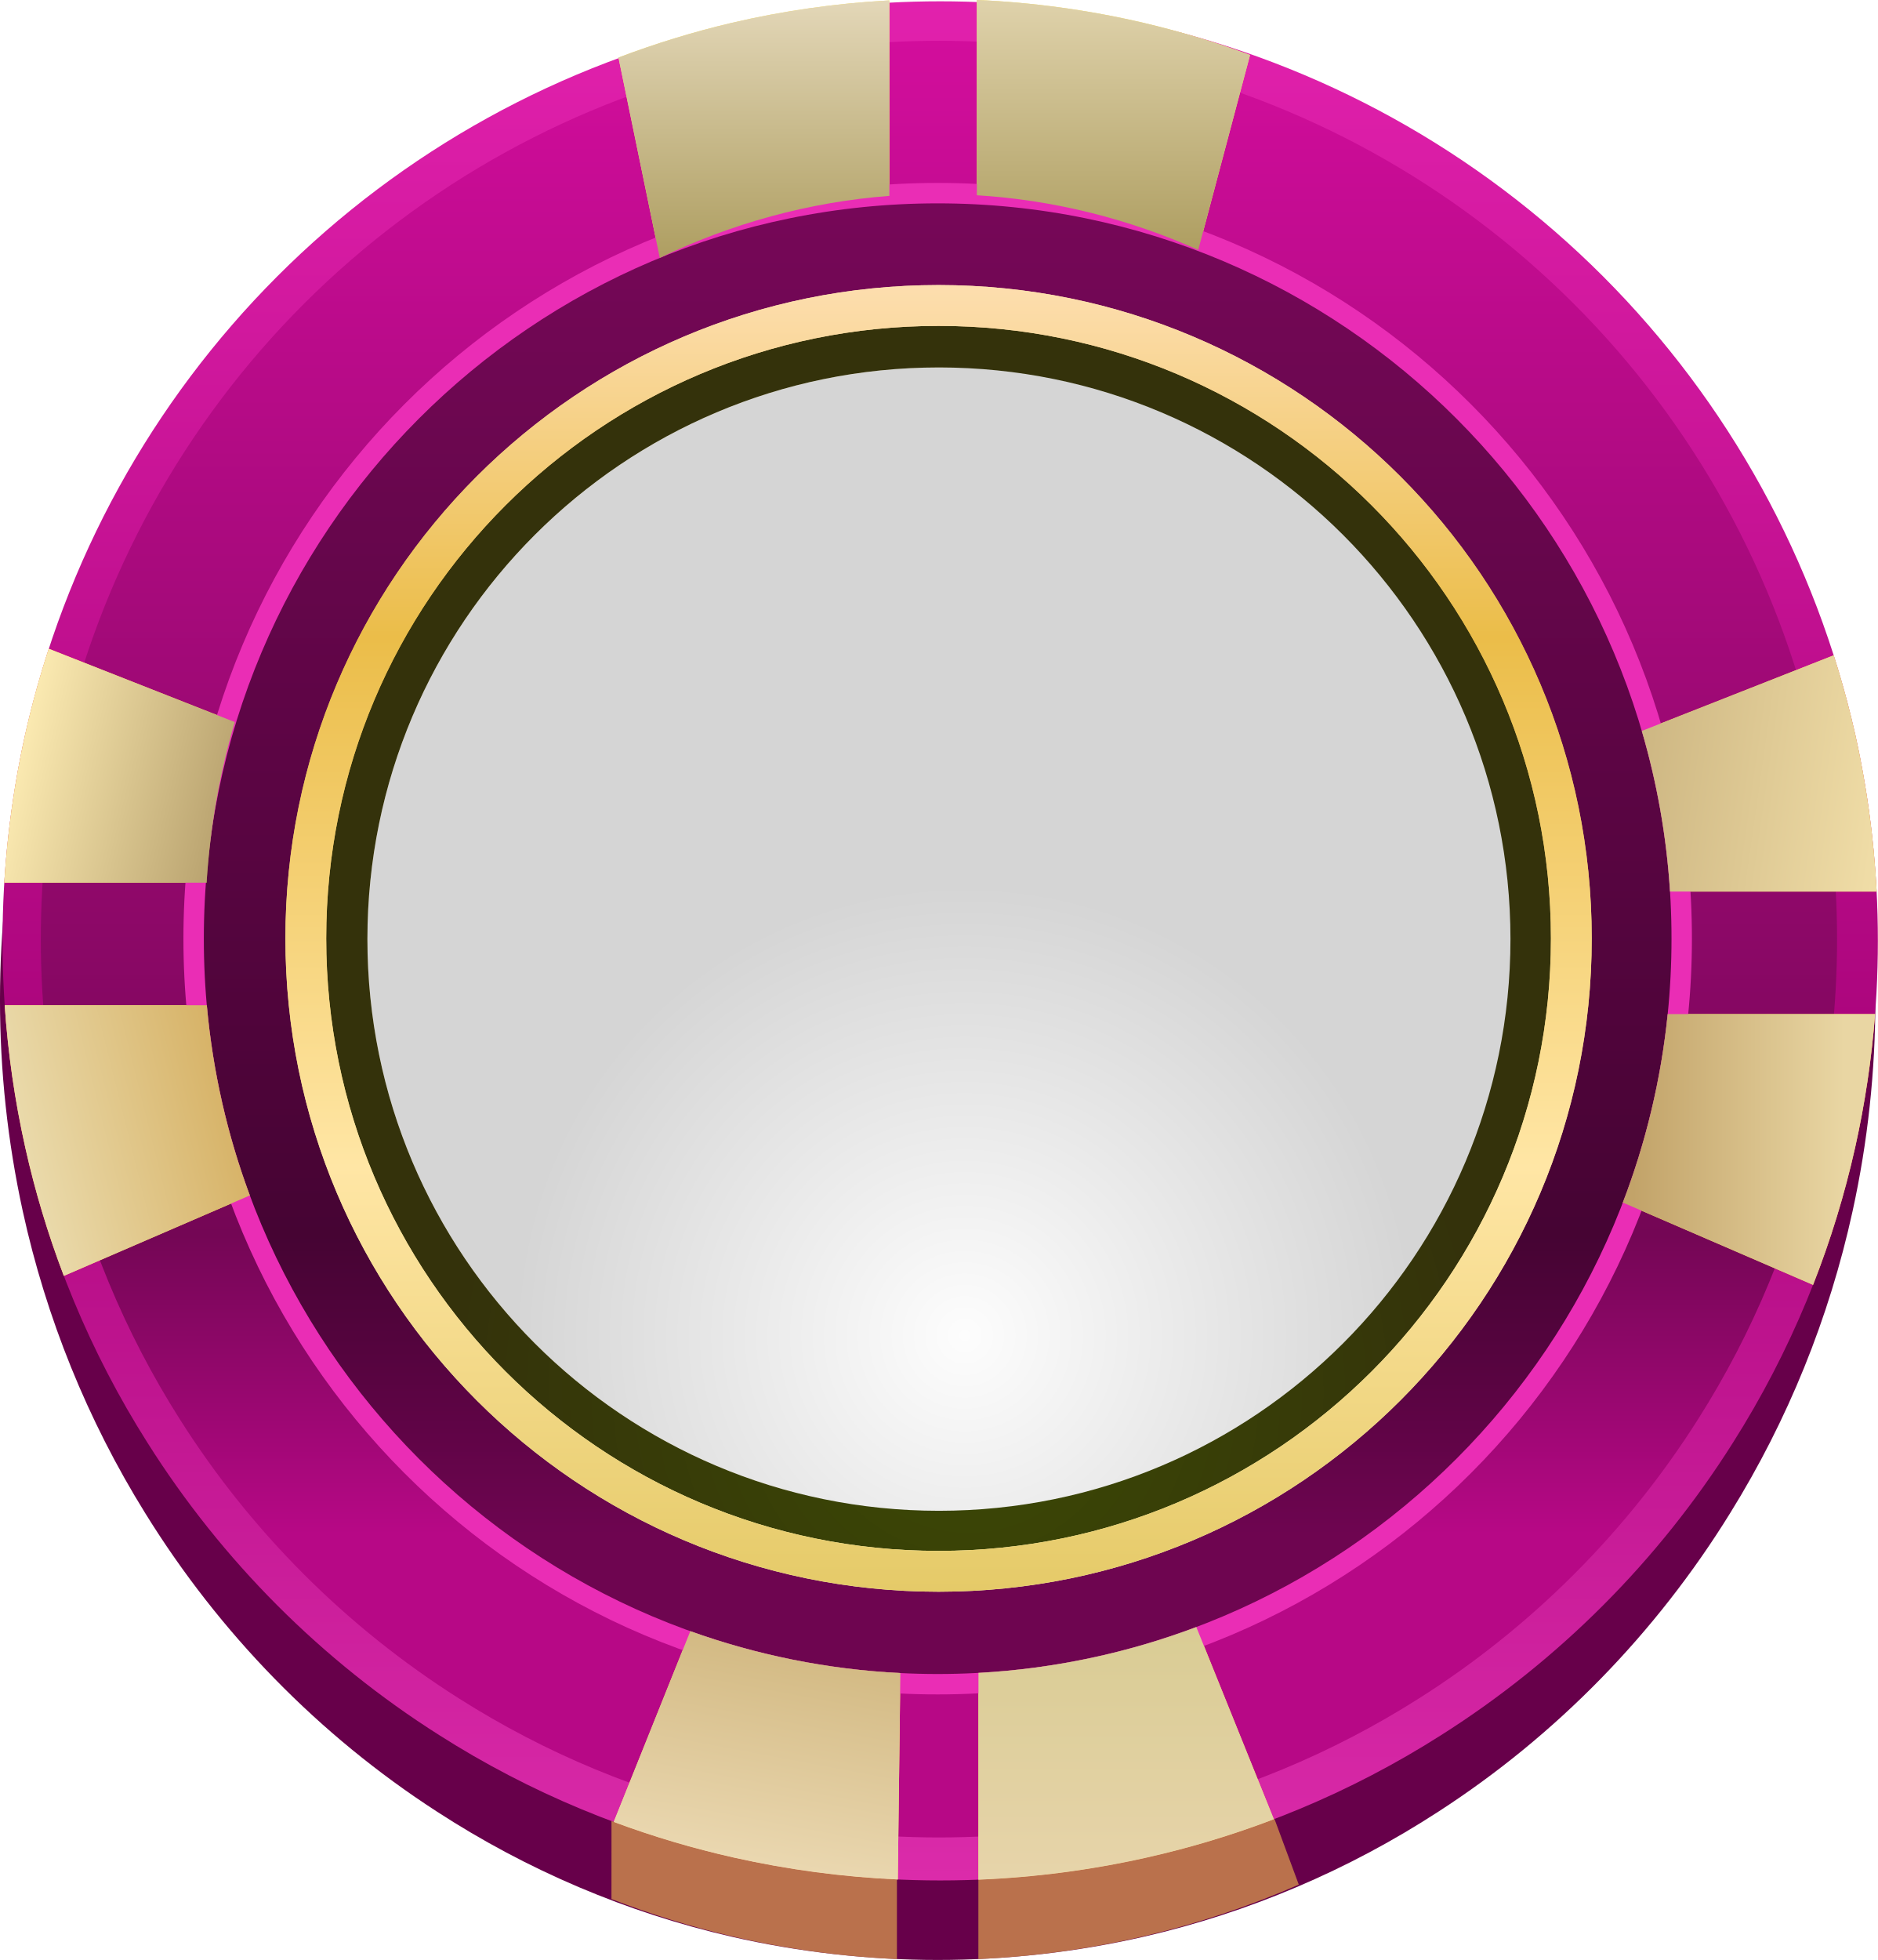
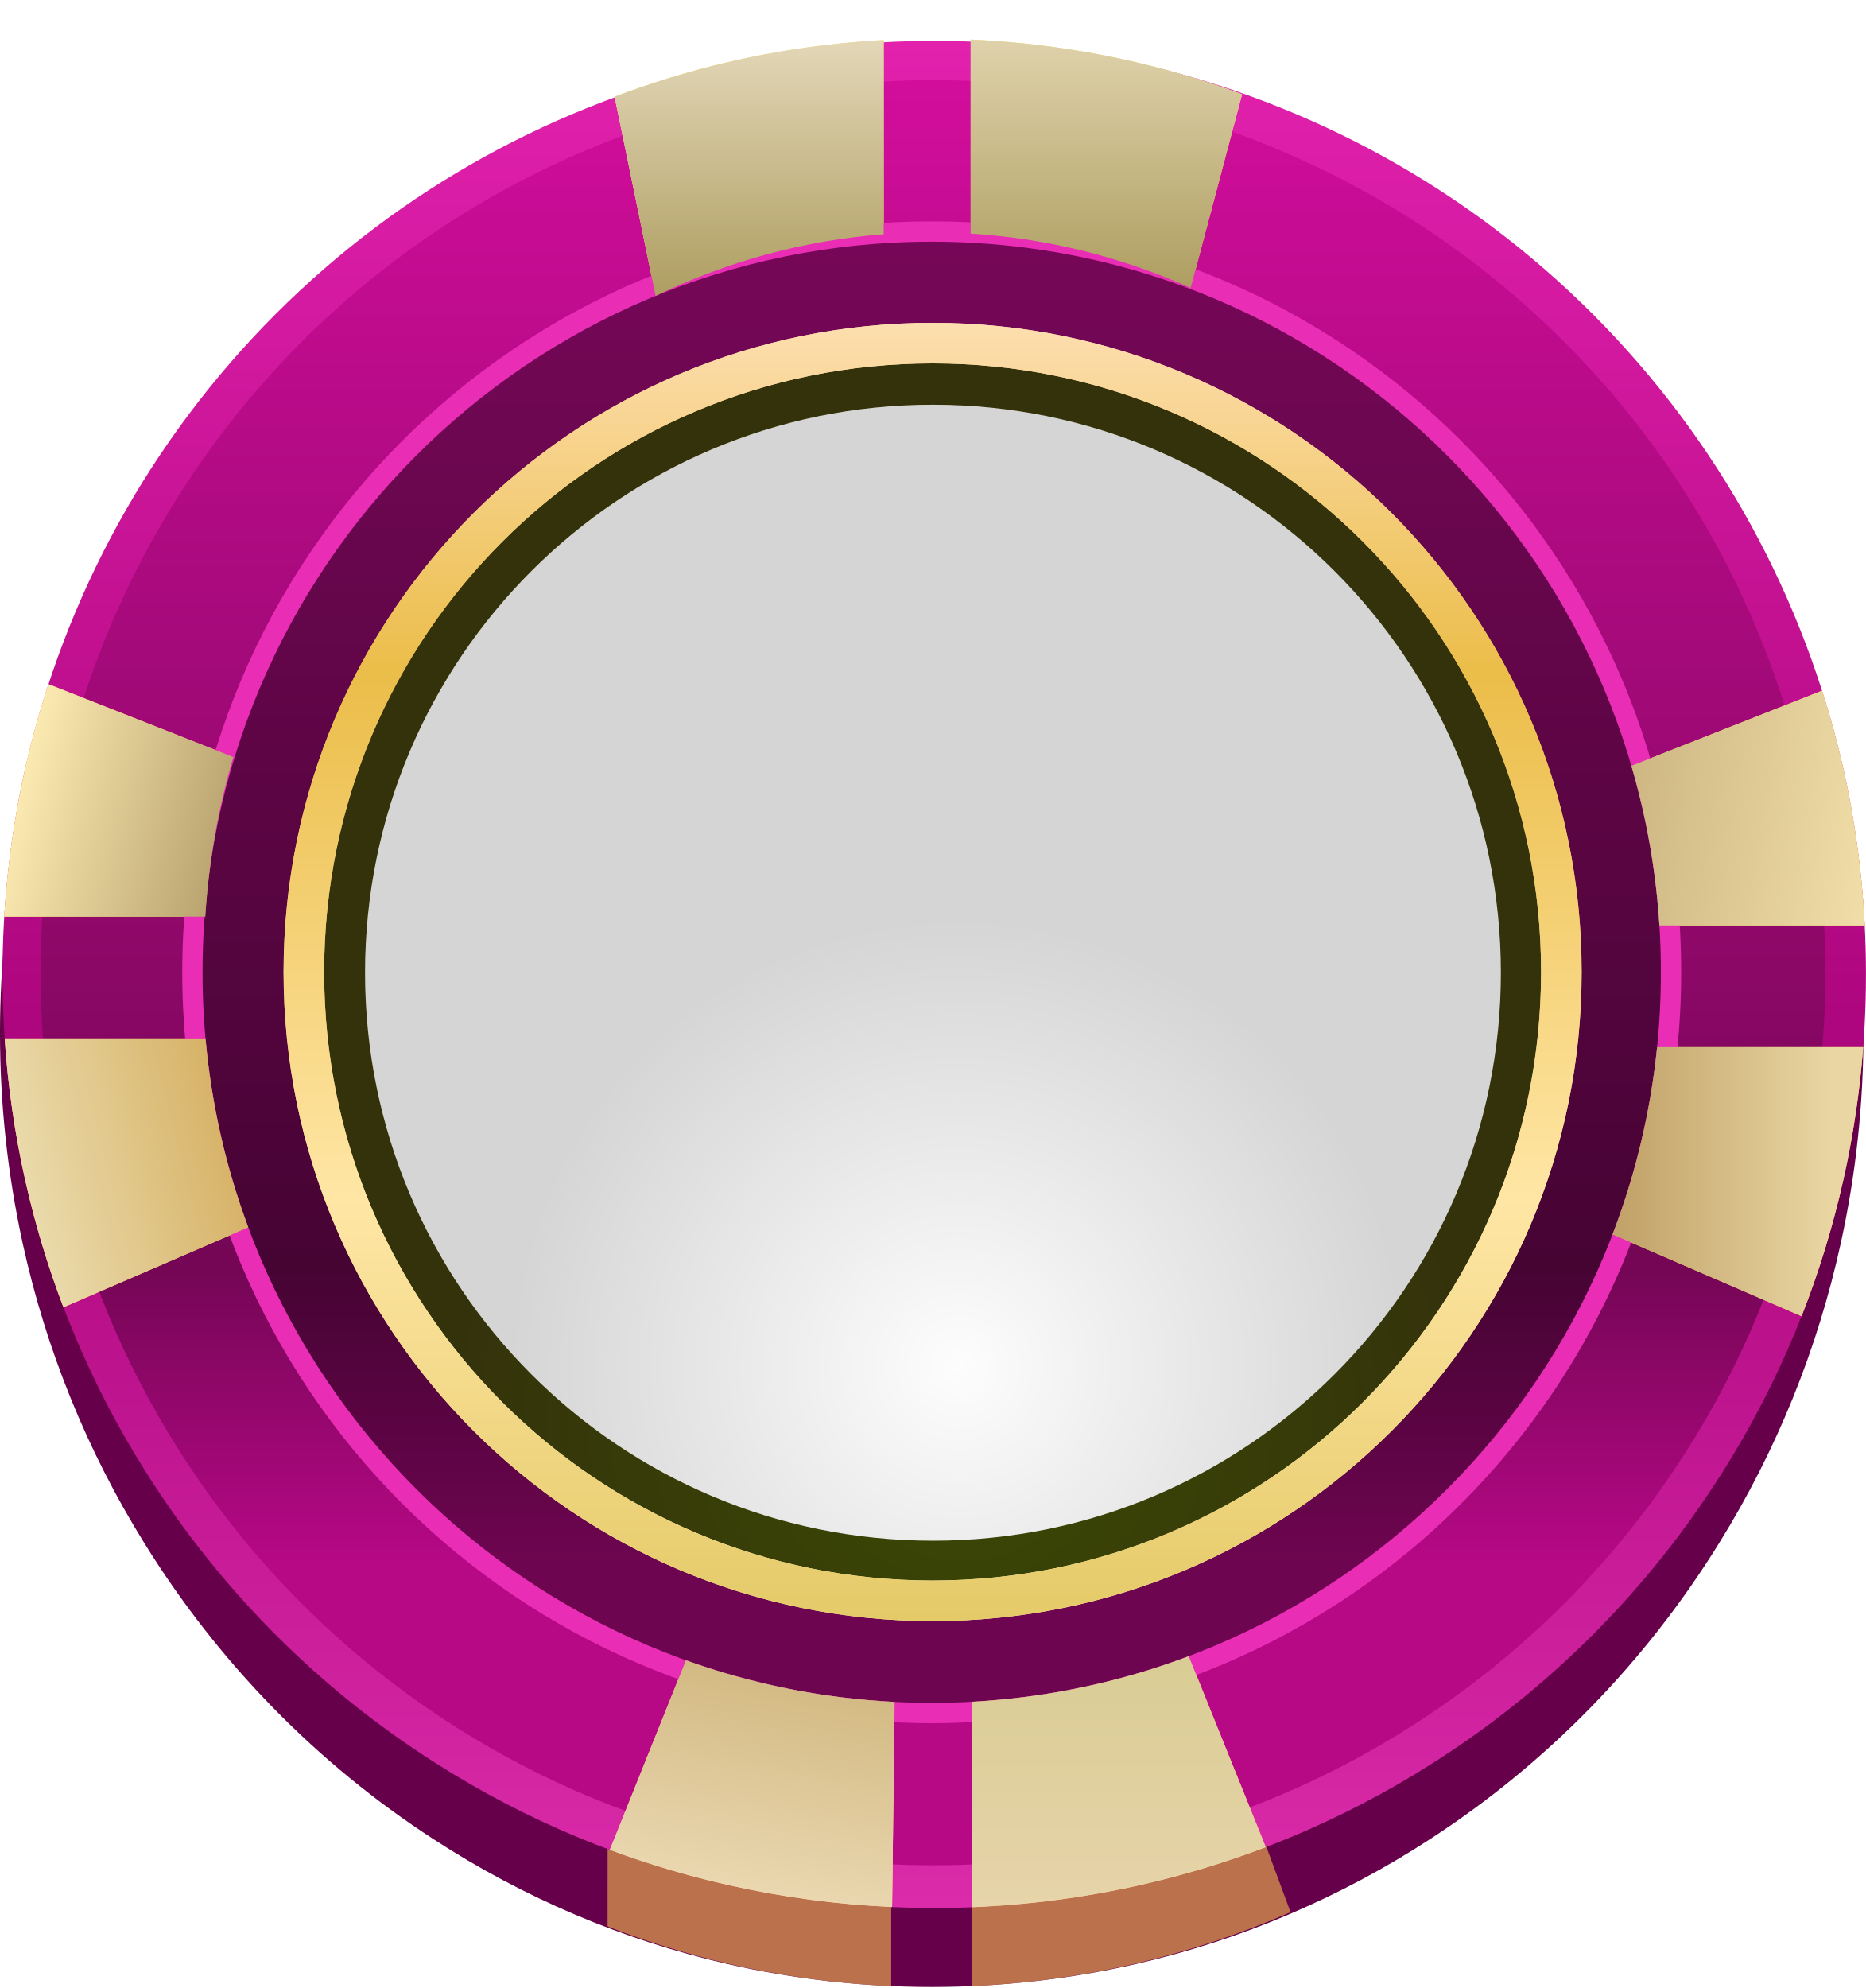
- <svg xmlns="http://www.w3.org/2000/svg" width="46" height="48" viewBox="0 0 46 48" fill="none">
-   <path d="M45.938 24.489C45.94 26.228 45.753 27.962 45.381 29.659C44.807 32.282 43.793 34.782 42.385 37.05C40.563 39.999 38.123 42.497 35.242 44.362C33.026 45.803 30.583 46.841 28.021 47.429C24.694 48.189 21.244 48.189 17.918 47.429C15.356 46.841 12.913 45.803 10.697 44.362C7.816 42.497 5.376 39.999 3.553 37.05C2.145 34.782 1.131 32.282 0.557 29.659C-0.186 26.253 -0.186 22.721 0.557 19.315C1.516 14.978 3.656 11.007 6.728 7.863C9.801 4.719 13.68 2.53 17.918 1.549C21.244 0.789 24.694 0.789 28.021 1.549C32.258 2.531 36.137 4.72 39.209 7.864C42.281 11.008 44.421 14.978 45.381 19.315C45.753 21.013 45.94 22.748 45.938 24.489Z" fill="#67004A" />
-   <path d="M46 23.042C46.001 24.744 45.814 26.441 45.443 28.102C44.869 30.669 43.855 33.116 42.447 35.336C40.624 38.222 38.184 40.667 35.303 42.492C33.087 43.903 30.644 44.918 28.082 45.493C24.756 46.238 21.306 46.238 17.979 45.493C15.418 44.918 12.974 43.903 10.758 42.492C7.877 40.667 5.437 38.222 3.615 35.336C2.207 33.116 1.193 30.669 0.619 28.102C-0.124 24.768 -0.124 21.311 0.619 17.978C1.578 13.733 3.717 9.847 6.79 6.77C9.862 3.692 13.742 1.55 17.979 0.59C21.306 -0.154 24.756 -0.154 28.082 0.59C32.319 1.551 36.198 3.694 39.271 6.771C42.343 9.848 44.483 13.733 45.443 17.978C45.815 19.64 46.001 21.338 46 23.042Z" fill="url(#paint0_linear_10072_17569)" />
-   <path d="M45 22.999C45.001 24.627 44.822 26.249 44.466 27.837C43.916 30.291 42.945 32.631 41.597 34.754C39.851 37.513 37.514 39.85 34.755 41.596C32.632 42.944 30.292 43.915 27.838 44.465C24.652 45.177 21.348 45.177 18.162 44.465C15.708 43.915 13.368 42.944 11.245 41.596C8.486 39.85 6.149 37.513 4.403 34.754C3.055 32.631 2.084 30.291 1.534 27.837C0.822 24.65 0.822 21.345 1.534 18.157C2.452 14.099 4.502 10.383 7.444 7.441C10.387 4.499 14.103 2.45 18.162 1.533C21.348 0.821 24.652 0.821 27.838 1.533C31.896 2.451 35.612 4.5 38.554 7.442C41.497 10.384 43.547 14.099 44.466 18.157C44.822 19.747 45.001 21.37 45 22.999Z" fill="url(#paint1_linear_10072_17569)" />
-   <path fill-rule="evenodd" clip-rule="evenodd" d="M23.967 46.033V47.977C25.327 47.915 26.684 47.729 28.02 47.417C29.32 47.112 30.59 46.689 31.814 46.154L31.219 44.547C30.199 44.937 29.151 45.254 28.082 45.493C26.725 45.797 25.348 45.977 23.967 46.033Z" fill="#B7762A" fill-opacity="0.5" />
-   <path fill-rule="evenodd" clip-rule="evenodd" d="M14.98 44.599L14.979 46.507C15.937 46.878 16.918 47.183 17.918 47.417C19.254 47.729 20.61 47.915 21.97 47.977V46.028C20.631 45.966 19.295 45.788 17.979 45.494C16.958 45.264 15.956 44.965 14.98 44.599Z" fill="#B7762A" fill-opacity="0.5" />
-   <path fill-rule="evenodd" clip-rule="evenodd" d="M44.918 16.048C45.12 16.682 45.295 17.325 45.443 17.977C45.727 19.247 45.903 20.537 45.97 21.834H40.909C40.823 20.476 40.587 19.16 40.218 17.9L44.918 16.048Z" fill="url(#paint2_linear_10072_17569)" />
-   <path fill-rule="evenodd" clip-rule="evenodd" d="M39.753 29.451C40.312 27.994 40.688 26.446 40.852 24.835H45.932C45.847 25.933 45.684 27.025 45.443 28.102C45.186 29.25 44.841 30.375 44.412 31.466L39.753 29.451Z" fill="url(#paint3_linear_10072_17569)" />
-   <path fill-rule="evenodd" clip-rule="evenodd" d="M23.929 -0.001C25.302 0.059 26.672 0.246 28.02 0.561C28.904 0.77 29.773 1.033 30.621 1.347L29.352 6.12C27.653 5.363 25.83 4.899 23.929 4.782V-0.001Z" fill="#FFE663" />
-   <path fill-rule="evenodd" clip-rule="evenodd" d="M21.786 0.01V4.797C19.807 4.948 17.915 5.474 16.162 6.316L15.15 1.409C16.052 1.067 16.976 0.783 17.918 0.561C19.194 0.263 20.488 0.079 21.786 0.01Z" fill="#FFE663" />
-   <path fill-rule="evenodd" clip-rule="evenodd" d="M5.066 24.618C5.212 26.243 5.572 27.805 6.12 29.276L1.564 31.246C1.175 30.224 0.858 29.174 0.619 28.102C0.362 26.952 0.195 25.788 0.115 24.618H5.066Z" fill="url(#paint4_linear_10072_17569)" />
-   <path fill-rule="evenodd" clip-rule="evenodd" d="M0.105 21.617C0.18 20.396 0.351 19.179 0.619 17.978C0.778 17.27 0.971 16.573 1.195 15.888L5.751 17.683C5.382 18.943 5.146 20.26 5.06 21.617H0.105Z" fill="url(#paint5_linear_10072_17569)" />
-   <path fill-rule="evenodd" clip-rule="evenodd" d="M23.968 40.969C25.837 40.866 27.631 40.477 29.305 39.846L31.204 44.553C30.189 44.94 29.146 45.255 28.082 45.493C26.726 45.797 25.349 45.977 23.968 46.033V40.969Z" fill="#FFE663" />
-   <path fill-rule="evenodd" clip-rule="evenodd" d="M16.91 39.947C18.53 40.528 20.258 40.883 22.055 40.973L21.992 46.028C20.646 45.968 19.303 45.789 17.98 45.493C16.977 45.268 15.993 44.976 15.034 44.619L16.91 39.947Z" fill="#FFEA6A" />
-   <path d="M22.969 41.246C33.036 41.246 41.195 33.071 41.195 22.988C41.195 12.905 33.036 4.73 22.969 4.73C12.903 4.73 4.743 12.905 4.743 22.988C4.743 33.071 12.903 41.246 22.969 41.246Z" fill="black" fill-opacity="0.4" stroke="#EA2DB5" stroke-width="0.5" />
-   <path d="M38.491 22.981C38.491 31.542 31.551 38.481 22.991 38.481C14.43 38.481 7.491 31.542 7.491 22.981C7.491 14.421 14.43 7.481 22.991 7.481C31.551 7.481 38.491 14.421 38.491 22.981Z" fill="url(#paint6_radial_10072_17569)" stroke="url(#paint7_linear_10072_17569)" />
-   <path fill-rule="evenodd" clip-rule="evenodd" d="M23.509 9.008C23.34 9.002 23.17 8.999 23 8.999C15.268 8.999 9 15.267 9 22.999C9 29.48 13.403 34.931 19.381 36.527C17.78 32.177 17.225 27.247 17.999 22.175C18.765 17.157 20.731 12.661 23.509 9.008Z" fill="#D2B144" fill-opacity="0.3" />
-   <path fill-rule="evenodd" clip-rule="evenodd" d="M22.991 37.981C31.275 37.981 37.991 31.265 37.991 22.981C37.991 14.697 31.275 7.981 22.991 7.981C14.707 7.981 7.991 14.697 7.991 22.981C7.991 31.265 14.707 37.981 22.991 37.981ZM38.991 22.981C38.991 31.818 31.827 38.981 22.991 38.981C14.154 38.981 6.991 31.818 6.991 22.981C6.991 14.145 14.154 6.981 22.991 6.981C31.827 6.981 38.991 14.145 38.991 22.981Z" fill="url(#paint8_linear_10072_17569)" />
-   <path d="M23 36.999C30.732 36.999 37 30.731 37 22.999C37 15.267 30.732 8.999 23 8.999C15.268 8.999 9 15.267 9 22.999C9 30.731 15.268 36.999 23 36.999Z" fill="url(#paint9_radial_10072_17569)" />
-   <path fill-rule="evenodd" clip-rule="evenodd" d="M23.967 46.033V47.977C25.328 47.915 26.684 47.729 28.02 47.417C29.32 47.112 30.59 46.689 31.814 46.154L31.219 44.547C30.199 44.937 29.151 45.254 28.082 45.493C26.725 45.797 25.348 45.977 23.967 46.033Z" fill="#E7A85E" fill-opacity="0.5" />
-   <path fill-rule="evenodd" clip-rule="evenodd" d="M14.98 44.599L14.979 46.507C15.937 46.878 16.918 47.183 17.918 47.417C19.254 47.729 20.61 47.915 21.97 47.977V46.028C20.631 45.966 19.296 45.788 17.979 45.494C16.958 45.264 15.956 44.965 14.98 44.599Z" fill="#E7A85E" fill-opacity="0.5" />
-   <path fill-rule="evenodd" clip-rule="evenodd" d="M44.918 16.048C45.12 16.682 45.295 17.325 45.443 17.977C45.727 19.247 45.903 20.537 45.97 21.834H40.909C40.823 20.476 40.587 19.16 40.218 17.9L44.918 16.048Z" fill="url(#paint10_linear_10072_17569)" />
-   <path fill-rule="evenodd" clip-rule="evenodd" d="M39.753 29.451C40.312 27.994 40.688 26.446 40.852 24.835H45.932C45.847 25.933 45.684 27.025 45.443 28.102C45.186 29.25 44.841 30.375 44.412 31.466L39.753 29.451Z" fill="url(#paint11_linear_10072_17569)" />
-   <path fill-rule="evenodd" clip-rule="evenodd" d="M23.929 -0.001C25.302 0.059 26.672 0.246 28.02 0.561C28.904 0.77 29.773 1.033 30.621 1.347L29.352 6.12C27.653 5.363 25.83 4.899 23.929 4.782V-0.001Z" fill="url(#paint12_linear_10072_17569)" />
-   <path fill-rule="evenodd" clip-rule="evenodd" d="M21.786 0.01V4.797C19.807 4.948 17.915 5.474 16.162 6.316L15.15 1.409C16.052 1.067 16.976 0.783 17.918 0.561C19.194 0.263 20.488 0.079 21.786 0.01Z" fill="url(#paint13_linear_10072_17569)" />
-   <path fill-rule="evenodd" clip-rule="evenodd" d="M5.066 24.618C5.212 26.243 5.572 27.805 6.12 29.276L1.564 31.246C1.175 30.224 0.858 29.174 0.619 28.102C0.362 26.952 0.195 25.788 0.115 24.618H5.066Z" fill="url(#paint14_linear_10072_17569)" />
-   <path fill-rule="evenodd" clip-rule="evenodd" d="M0.105 21.617C0.18 20.396 0.351 19.179 0.619 17.978C0.778 17.27 0.971 16.573 1.195 15.888L5.751 17.683C5.382 18.943 5.146 20.26 5.06 21.617H0.105Z" fill="url(#paint15_linear_10072_17569)" />
-   <path fill-rule="evenodd" clip-rule="evenodd" d="M23.968 40.969C25.837 40.866 27.631 40.477 29.305 39.846L31.204 44.553C30.189 44.94 29.146 45.255 28.082 45.493C26.726 45.797 25.349 45.977 23.968 46.033V40.969Z" fill="url(#paint16_linear_10072_17569)" />
-   <path fill-rule="evenodd" clip-rule="evenodd" d="M16.91 39.947C18.53 40.528 20.258 40.883 22.055 40.973L21.992 46.028C20.646 45.968 19.303 45.789 17.98 45.493C16.977 45.268 15.993 44.976 15.034 44.619L16.91 39.947Z" fill="url(#paint17_linear_10072_17569)" />
+ <svg xmlns="http://www.w3.org/2000/svg" width="46" height="49" viewBox="0 0 46 49" fill="none">
+   <path d="M45.938 25.465C45.94 27.204 45.753 28.938 45.381 30.635C44.807 33.258 43.793 35.758 42.385 38.026C40.563 40.975 38.123 43.473 35.242 45.338C33.026 46.779 30.583 47.817 28.021 48.405C24.694 49.165 21.244 49.165 17.918 48.405C15.356 47.817 12.913 46.779 10.697 45.338C7.816 43.473 5.376 40.975 3.553 38.026C2.145 35.758 1.131 33.258 0.557 30.635C-0.186 27.229 -0.186 23.697 0.557 20.291C1.516 15.954 3.656 11.983 6.728 8.839C9.801 5.695 13.68 3.506 17.918 2.525C21.244 1.765 24.694 1.765 28.021 2.525C32.258 3.507 36.137 5.696 39.209 8.84C42.281 11.984 44.421 15.954 45.381 20.291C45.753 21.989 45.94 23.725 45.938 25.465Z" fill="#67004A" />
+   <path d="M46 24.018C46.001 25.72 45.814 27.417 45.443 29.078C44.869 31.645 43.855 34.092 42.447 36.312C40.624 39.198 38.184 41.643 35.303 43.468C33.087 44.879 30.644 45.894 28.082 46.47C24.756 47.214 21.306 47.214 17.979 46.47C15.417 45.894 12.974 44.879 10.758 43.468C7.877 41.643 5.437 39.198 3.615 36.312C2.207 34.092 1.193 31.645 0.619 29.078C-0.124 25.744 -0.124 22.288 0.619 18.954C1.578 14.709 3.717 10.823 6.79 7.746C9.862 4.668 13.742 2.526 17.979 1.566C21.306 0.822 24.756 0.822 28.082 1.566C32.319 2.527 36.198 4.67 39.27 7.747C42.343 10.824 44.483 14.709 45.443 18.954C45.815 20.616 46.001 22.314 46 24.018Z" fill="url(#paint0_linear_10187_105200)" />
+   <path d="M45 23.975C45.001 25.603 44.822 27.225 44.466 28.813C43.916 31.267 42.945 33.607 41.597 35.73C39.851 38.489 37.514 40.826 34.755 42.572C32.632 43.92 30.292 44.891 27.838 45.441C24.652 46.153 21.348 46.153 18.162 45.441C15.708 44.891 13.368 43.92 11.245 42.572C8.486 40.826 6.149 38.489 4.403 35.73C3.055 33.607 2.084 31.267 1.534 28.813C0.822 25.626 0.822 22.321 1.534 19.133C2.452 15.075 4.502 11.359 7.444 8.417C10.387 5.475 14.103 3.427 18.162 2.509C21.348 1.797 24.652 1.797 27.838 2.509C31.896 3.428 35.612 5.476 38.554 8.418C41.497 11.36 43.547 15.075 44.466 19.133C44.822 20.723 45.001 22.346 45 23.975Z" fill="url(#paint1_linear_10187_105200)" />
+   <path fill-rule="evenodd" clip-rule="evenodd" d="M23.967 47.009V48.953C25.328 48.891 26.684 48.705 28.02 48.393C29.32 48.088 30.59 47.665 31.814 47.13L31.219 45.523C30.199 45.913 29.151 46.23 28.082 46.47C26.725 46.773 25.348 46.953 23.967 47.009Z" fill="#B7762A" fill-opacity="0.5" />
+   <path fill-rule="evenodd" clip-rule="evenodd" d="M14.98 45.575L14.979 47.483C15.937 47.855 16.918 48.159 17.918 48.393C19.254 48.705 20.61 48.892 21.97 48.953V47.004C20.631 46.942 19.296 46.764 17.979 46.47C16.958 46.24 15.956 45.941 14.98 45.575Z" fill="#B7762A" fill-opacity="0.5" />
+   <path fill-rule="evenodd" clip-rule="evenodd" d="M44.918 17.024C45.12 17.658 45.296 18.301 45.443 18.954C45.727 20.223 45.903 21.513 45.97 22.81H40.909C40.823 21.452 40.587 20.136 40.218 18.876L44.918 17.024Z" fill="url(#paint2_linear_10187_105200)" />
+   <path fill-rule="evenodd" clip-rule="evenodd" d="M39.753 30.427C40.313 28.97 40.688 27.422 40.852 25.811H45.932C45.847 26.91 45.684 28.001 45.443 29.078C45.186 30.226 44.841 31.351 44.412 32.442L39.753 30.427Z" fill="url(#paint3_linear_10187_105200)" />
+   <path fill-rule="evenodd" clip-rule="evenodd" d="M23.929 0.975C25.302 1.035 26.671 1.222 28.02 1.537C28.904 1.746 29.773 2.009 30.621 2.323L29.352 7.096C27.653 6.339 25.83 5.875 23.929 5.758V0.975Z" fill="#FFE663" />
+   <path fill-rule="evenodd" clip-rule="evenodd" d="M21.785 0.986V5.773C19.806 5.924 17.915 6.45 16.162 7.292L15.15 2.385C16.052 2.043 16.976 1.759 17.918 1.537C19.194 1.239 20.487 1.055 21.785 0.986Z" fill="#FFE663" />
+   <path fill-rule="evenodd" clip-rule="evenodd" d="M5.066 25.595C5.211 27.219 5.572 28.781 6.12 30.252L1.564 32.222C1.175 31.2 0.858 30.15 0.619 29.078C0.362 27.928 0.194 26.764 0.115 25.595H5.066Z" fill="url(#paint4_linear_10187_105200)" />
+   <path fill-rule="evenodd" clip-rule="evenodd" d="M0.105 22.593C0.18 21.372 0.351 20.155 0.619 18.954C0.778 18.246 0.971 17.549 1.195 16.864L5.751 18.66C5.382 19.919 5.146 21.236 5.06 22.593H0.105Z" fill="url(#paint5_linear_10187_105200)" />
+   <path fill-rule="evenodd" clip-rule="evenodd" d="M23.968 41.945C25.837 41.842 27.631 41.453 29.305 40.822L31.204 45.529C30.189 45.916 29.146 46.231 28.082 46.469C26.726 46.773 25.349 46.953 23.968 47.009V41.945Z" fill="#FFE663" />
+   <path fill-rule="evenodd" clip-rule="evenodd" d="M16.91 40.923C18.53 41.504 20.258 41.859 22.055 41.949L21.992 47.004C20.646 46.944 19.303 46.766 17.98 46.469C16.977 46.244 15.993 45.952 15.034 45.595L16.91 40.923Z" fill="#FFEA6A" />
+   <path d="M22.969 42.222C33.036 42.222 41.195 34.047 41.195 23.964C41.195 13.881 33.036 5.707 22.969 5.707C12.903 5.707 4.743 13.881 4.743 23.964C4.743 34.047 12.903 42.222 22.969 42.222Z" fill="black" fill-opacity="0.4" stroke="#EA2DB5" stroke-width="0.5" />
+   <path d="M38.491 23.957C38.491 32.518 31.551 39.457 22.991 39.457C14.43 39.457 7.491 32.518 7.491 23.957C7.491 15.397 14.43 8.457 22.991 8.457C31.551 8.457 38.491 15.397 38.491 23.957Z" fill="url(#paint6_radial_10187_105200)" stroke="url(#paint7_linear_10187_105200)" />
+   <path fill-rule="evenodd" clip-rule="evenodd" d="M23.509 9.984C23.34 9.978 23.17 9.975 23 9.975C15.268 9.975 9 16.243 9 23.975C9 30.456 13.403 35.908 19.381 37.503C17.78 33.154 17.225 28.223 17.999 23.151C18.765 18.134 20.731 13.637 23.509 9.984Z" fill="#D2B144" fill-opacity="0.3" />
+   <path fill-rule="evenodd" clip-rule="evenodd" d="M22.991 38.957C31.275 38.957 37.991 32.242 37.991 23.957C37.991 15.673 31.275 8.957 22.991 8.957C14.707 8.957 7.991 15.673 7.991 23.957C7.991 32.242 14.707 38.957 22.991 38.957ZM38.991 23.957C38.991 32.794 31.827 39.957 22.991 39.957C14.154 39.957 6.991 32.794 6.991 23.957C6.991 15.121 14.154 7.957 22.991 7.957C31.827 7.957 38.991 15.121 38.991 23.957Z" fill="url(#paint8_linear_10187_105200)" />
+   <path d="M23 37.975C30.732 37.975 37 31.707 37 23.975C37 16.243 30.732 9.975 23 9.975C15.268 9.975 9 16.243 9 23.975C9 31.707 15.268 37.975 23 37.975Z" fill="url(#paint9_radial_10187_105200)" />
+   <path fill-rule="evenodd" clip-rule="evenodd" d="M23.967 47.009V48.953C25.328 48.891 26.684 48.705 28.02 48.393C29.32 48.088 30.59 47.665 31.814 47.13L31.219 45.523C30.199 45.913 29.151 46.23 28.082 46.47C26.725 46.773 25.348 46.953 23.967 47.009Z" fill="#E7A85E" fill-opacity="0.5" />
+   <path fill-rule="evenodd" clip-rule="evenodd" d="M14.98 45.575L14.979 47.483C15.937 47.855 16.918 48.159 17.918 48.393C19.254 48.705 20.61 48.892 21.97 48.953V47.004C20.631 46.942 19.296 46.764 17.979 46.47C16.958 46.24 15.956 45.941 14.98 45.575Z" fill="#E7A85E" fill-opacity="0.5" />
+   <path fill-rule="evenodd" clip-rule="evenodd" d="M44.918 17.024C45.12 17.658 45.296 18.301 45.443 18.954C45.727 20.223 45.903 21.513 45.97 22.81H40.909C40.823 21.452 40.587 20.136 40.218 18.876L44.918 17.024Z" fill="url(#paint10_linear_10187_105200)" />
+   <path fill-rule="evenodd" clip-rule="evenodd" d="M39.753 30.427C40.313 28.97 40.688 27.422 40.852 25.811H45.932C45.847 26.91 45.684 28.001 45.443 29.078C45.186 30.226 44.841 31.351 44.412 32.442L39.753 30.427Z" fill="url(#paint11_linear_10187_105200)" />
+   <path fill-rule="evenodd" clip-rule="evenodd" d="M23.929 0.975C25.302 1.035 26.671 1.222 28.02 1.537C28.904 1.746 29.773 2.009 30.621 2.323L29.352 7.096C27.653 6.339 25.83 5.875 23.929 5.758V0.975Z" fill="url(#paint12_linear_10187_105200)" />
+   <path fill-rule="evenodd" clip-rule="evenodd" d="M21.785 0.986V5.773C19.806 5.924 17.915 6.45 16.162 7.292L15.15 2.385C16.052 2.043 16.976 1.759 17.918 1.537C19.194 1.239 20.487 1.055 21.785 0.986Z" fill="url(#paint13_linear_10187_105200)" />
+   <path fill-rule="evenodd" clip-rule="evenodd" d="M5.066 25.595C5.211 27.219 5.572 28.781 6.12 30.252L1.564 32.222C1.175 31.2 0.858 30.15 0.619 29.078C0.362 27.928 0.194 26.764 0.115 25.595H5.066Z" fill="url(#paint14_linear_10187_105200)" />
+   <path fill-rule="evenodd" clip-rule="evenodd" d="M0.105 22.593C0.18 21.372 0.351 20.155 0.619 18.954C0.778 18.246 0.971 17.549 1.195 16.864L5.751 18.66C5.382 19.919 5.146 21.236 5.06 22.593H0.105Z" fill="url(#paint15_linear_10187_105200)" />
+   <path fill-rule="evenodd" clip-rule="evenodd" d="M23.968 41.945C25.837 41.842 27.631 41.453 29.305 40.822L31.204 45.529C30.189 45.916 29.146 46.231 28.082 46.469C26.726 46.773 25.349 46.953 23.968 47.009V41.945Z" fill="url(#paint16_linear_10187_105200)" />
+   <path fill-rule="evenodd" clip-rule="evenodd" d="M16.91 40.923C18.53 41.504 20.258 41.859 22.055 41.949L21.992 47.004C20.646 46.944 19.303 46.766 17.98 46.469C16.977 46.244 15.993 45.952 15.034 45.595L16.91 40.923Z" fill="url(#paint17_linear_10187_105200)" />
  <defs>
-     <linearGradient id="paint0_linear_10072_17569" x1="23.031" y1="0.032" x2="23.031" y2="46.052" gradientUnits="userSpaceOnUse">
+     <linearGradient id="paint0_linear_10187_105200" x1="23.031" y1="1.008" x2="23.031" y2="47.028" gradientUnits="userSpaceOnUse">
      <stop stop-color="#E221AD" />
      <stop offset="0.545" stop-color="#AC057D" />
      <stop offset="1" stop-color="#DB2BAA" />
    </linearGradient>
-     <linearGradient id="paint1_linear_10072_17569" x1="23" y1="0.999" x2="23" y2="44.999" gradientUnits="userSpaceOnUse">
+     <linearGradient id="paint1_linear_10187_105200" x1="23" y1="1.975" x2="23" y2="45.975" gradientUnits="userSpaceOnUse">
      <stop stop-color="#D20D9C" />
      <stop offset="0.665" stop-color="#740655" />
      <stop offset="0.831" stop-color="#B70886" />
    </linearGradient>
-     <linearGradient id="paint2_linear_10072_17569" x1="40" y1="18.978" x2="47" y2="19.978" gradientUnits="userSpaceOnUse">
+     <linearGradient id="paint2_linear_10187_105200" x1="40" y1="19.954" x2="47" y2="20.954" gradientUnits="userSpaceOnUse">
      <stop stop-color="#FFE663" />
      <stop offset="0.878" stop-color="#FEC046" />
    </linearGradient>
-     <linearGradient id="paint3_linear_10072_17569" x1="40" y1="27.978" x2="46" y2="27.978" gradientUnits="userSpaceOnUse">
+     <linearGradient id="paint3_linear_10187_105200" x1="40" y1="28.954" x2="46" y2="28.954" gradientUnits="userSpaceOnUse">
      <stop stop-color="#FFDB5A" />
      <stop offset="0.863" stop-color="#FECA4E" />
    </linearGradient>
-     <linearGradient id="paint4_linear_10072_17569" x1="6" y1="26.478" x2="0" y2="27.978" gradientUnits="userSpaceOnUse">
+     <linearGradient id="paint4_linear_10187_105200" x1="6" y1="27.454" x2="1.11032e-07" y2="28.954" gradientUnits="userSpaceOnUse">
      <stop stop-color="#FFDC5B" />
      <stop offset="1" stop-color="#FECA4D" />
    </linearGradient>
-     <linearGradient id="paint5_linear_10072_17569" x1="6.10732e-05" y1="18.978" x2="6" y2="20.478" gradientUnits="userSpaceOnUse">
+     <linearGradient id="paint5_linear_10187_105200" x1="3.80445e-08" y1="19.954" x2="6" y2="21.454" gradientUnits="userSpaceOnUse">
      <stop stop-color="#FECA4E" />
      <stop offset="1" stop-color="#FFDA5A" />
    </linearGradient>
-     <radialGradient id="paint6_radial_10072_17569" cx="0" cy="0" r="1" gradientUnits="userSpaceOnUse" gradientTransform="translate(23.7151 34.0842) rotate(90) scale(15.3089)">
+     <radialGradient id="paint6_radial_10187_105200" cx="0" cy="0" r="1" gradientUnits="userSpaceOnUse" gradientTransform="translate(23.7151 35.0603) rotate(90) scale(15.3089)">
      <stop stop-color="#3C4A04" />
      <stop offset="0.825" stop-color="#34320B" />
    </radialGradient>
-     <linearGradient id="paint7_linear_10072_17569" x1="22.991" y1="6.981" x2="22.991" y2="38.981" gradientUnits="userSpaceOnUse">
+     <linearGradient id="paint7_linear_10187_105200" x1="22.991" y1="7.957" x2="22.991" y2="39.957" gradientUnits="userSpaceOnUse">
      <stop stop-color="#FDDEAF" />
      <stop offset="0.269" stop-color="#D7AD54" />
      <stop offset="1" stop-color="#FDF8CB" />
    </linearGradient>
-     <linearGradient id="paint8_linear_10072_17569" x1="22.991" y1="6.981" x2="22.991" y2="38.981" gradientUnits="userSpaceOnUse">
+     <linearGradient id="paint8_linear_10187_105200" x1="22.991" y1="7.957" x2="22.991" y2="39.957" gradientUnits="userSpaceOnUse">
      <stop stop-color="#FDDEAF" />
      <stop offset="0.269" stop-color="#EBBD49" />
      <stop offset="0.675" stop-color="#FFE6A5" />
      <stop offset="1" stop-color="#E5CA68" />
    </linearGradient>
-     <radialGradient id="paint9_radial_10072_17569" cx="0" cy="0" r="1" gradientUnits="userSpaceOnUse" gradientTransform="translate(23.6339 32.7142) rotate(90) scale(13.3953)">
+     <radialGradient id="paint9_radial_10187_105200" cx="0" cy="0" r="1" gradientUnits="userSpaceOnUse" gradientTransform="translate(23.6339 33.6903) rotate(90) scale(13.3953)">
      <stop stop-color="#FDFDFD" />
      <stop offset="0.825" stop-color="#D5D5D5" />
    </radialGradient>
-     <linearGradient id="paint10_linear_10072_17569" x1="40" y1="18.978" x2="47" y2="19.978" gradientUnits="userSpaceOnUse">
+     <linearGradient id="paint10_linear_10187_105200" x1="40" y1="19.954" x2="47" y2="20.954" gradientUnits="userSpaceOnUse">
      <stop stop-color="#CDB682" />
      <stop offset="0.878" stop-color="#F0DDA7" />
    </linearGradient>
-     <linearGradient id="paint11_linear_10072_17569" x1="40" y1="27.978" x2="46" y2="27.978" gradientUnits="userSpaceOnUse">
+     <linearGradient id="paint11_linear_10187_105200" x1="40" y1="28.954" x2="46" y2="28.954" gradientUnits="userSpaceOnUse">
      <stop stop-color="#C2A369" />
      <stop offset="0.863" stop-color="#E9D6A3" />
    </linearGradient>
-     <linearGradient id="paint12_linear_10072_17569" x1="27.275" y1="-0.001" x2="27.275" y2="6.12" gradientUnits="userSpaceOnUse">
+     <linearGradient id="paint12_linear_10187_105200" x1="27.275" y1="0.975" x2="27.275" y2="7.096" gradientUnits="userSpaceOnUse">
      <stop stop-color="#DFD2AB" />
      <stop offset="1" stop-color="#AE9E61" />
    </linearGradient>
-     <linearGradient id="paint13_linear_10072_17569" x1="18.468" y1="0.01" x2="18.468" y2="6.316" gradientUnits="userSpaceOnUse">
+     <linearGradient id="paint13_linear_10187_105200" x1="18.468" y1="0.986" x2="18.468" y2="7.292" gradientUnits="userSpaceOnUse">
      <stop stop-color="#E3D7B8" />
      <stop offset="1" stop-color="#AE9E61" />
    </linearGradient>
-     <linearGradient id="paint14_linear_10072_17569" x1="6" y1="26.478" x2="0" y2="27.978" gradientUnits="userSpaceOnUse">
+     <linearGradient id="paint14_linear_10187_105200" x1="6" y1="27.454" x2="1.11032e-07" y2="28.954" gradientUnits="userSpaceOnUse">
      <stop stop-color="#D5AF61" />
      <stop offset="1" stop-color="#ECDEB2" />
    </linearGradient>
-     <linearGradient id="paint15_linear_10072_17569" x1="6.10732e-05" y1="18.978" x2="6" y2="20.478" gradientUnits="userSpaceOnUse">
+     <linearGradient id="paint15_linear_10187_105200" x1="3.80445e-08" y1="19.954" x2="6" y2="21.454" gradientUnits="userSpaceOnUse">
      <stop stop-color="#FFEEB5" />
      <stop offset="1" stop-color="#B29B68" />
    </linearGradient>
-     <linearGradient id="paint16_linear_10072_17569" x1="27.586" y1="39.846" x2="27.586" y2="46.033" gradientUnits="userSpaceOnUse">
+     <linearGradient id="paint16_linear_10187_105200" x1="27.586" y1="40.822" x2="27.586" y2="47.009" gradientUnits="userSpaceOnUse">
      <stop stop-color="#DCC593" />
      <stop offset="0" stop-color="#D9CC94" />
      <stop offset="1" stop-color="#E7D4AA" />
    </linearGradient>
-     <linearGradient id="paint17_linear_10072_17569" x1="20.5" y1="39.978" x2="19" y2="47.978" gradientUnits="userSpaceOnUse">
+     <linearGradient id="paint17_linear_10187_105200" x1="20.5" y1="40.954" x2="19" y2="48.954" gradientUnits="userSpaceOnUse">
      <stop stop-color="#D0B67E" />
      <stop offset="1" stop-color="#F4E4C3" />
    </linearGradient>
  </defs>
</svg>
